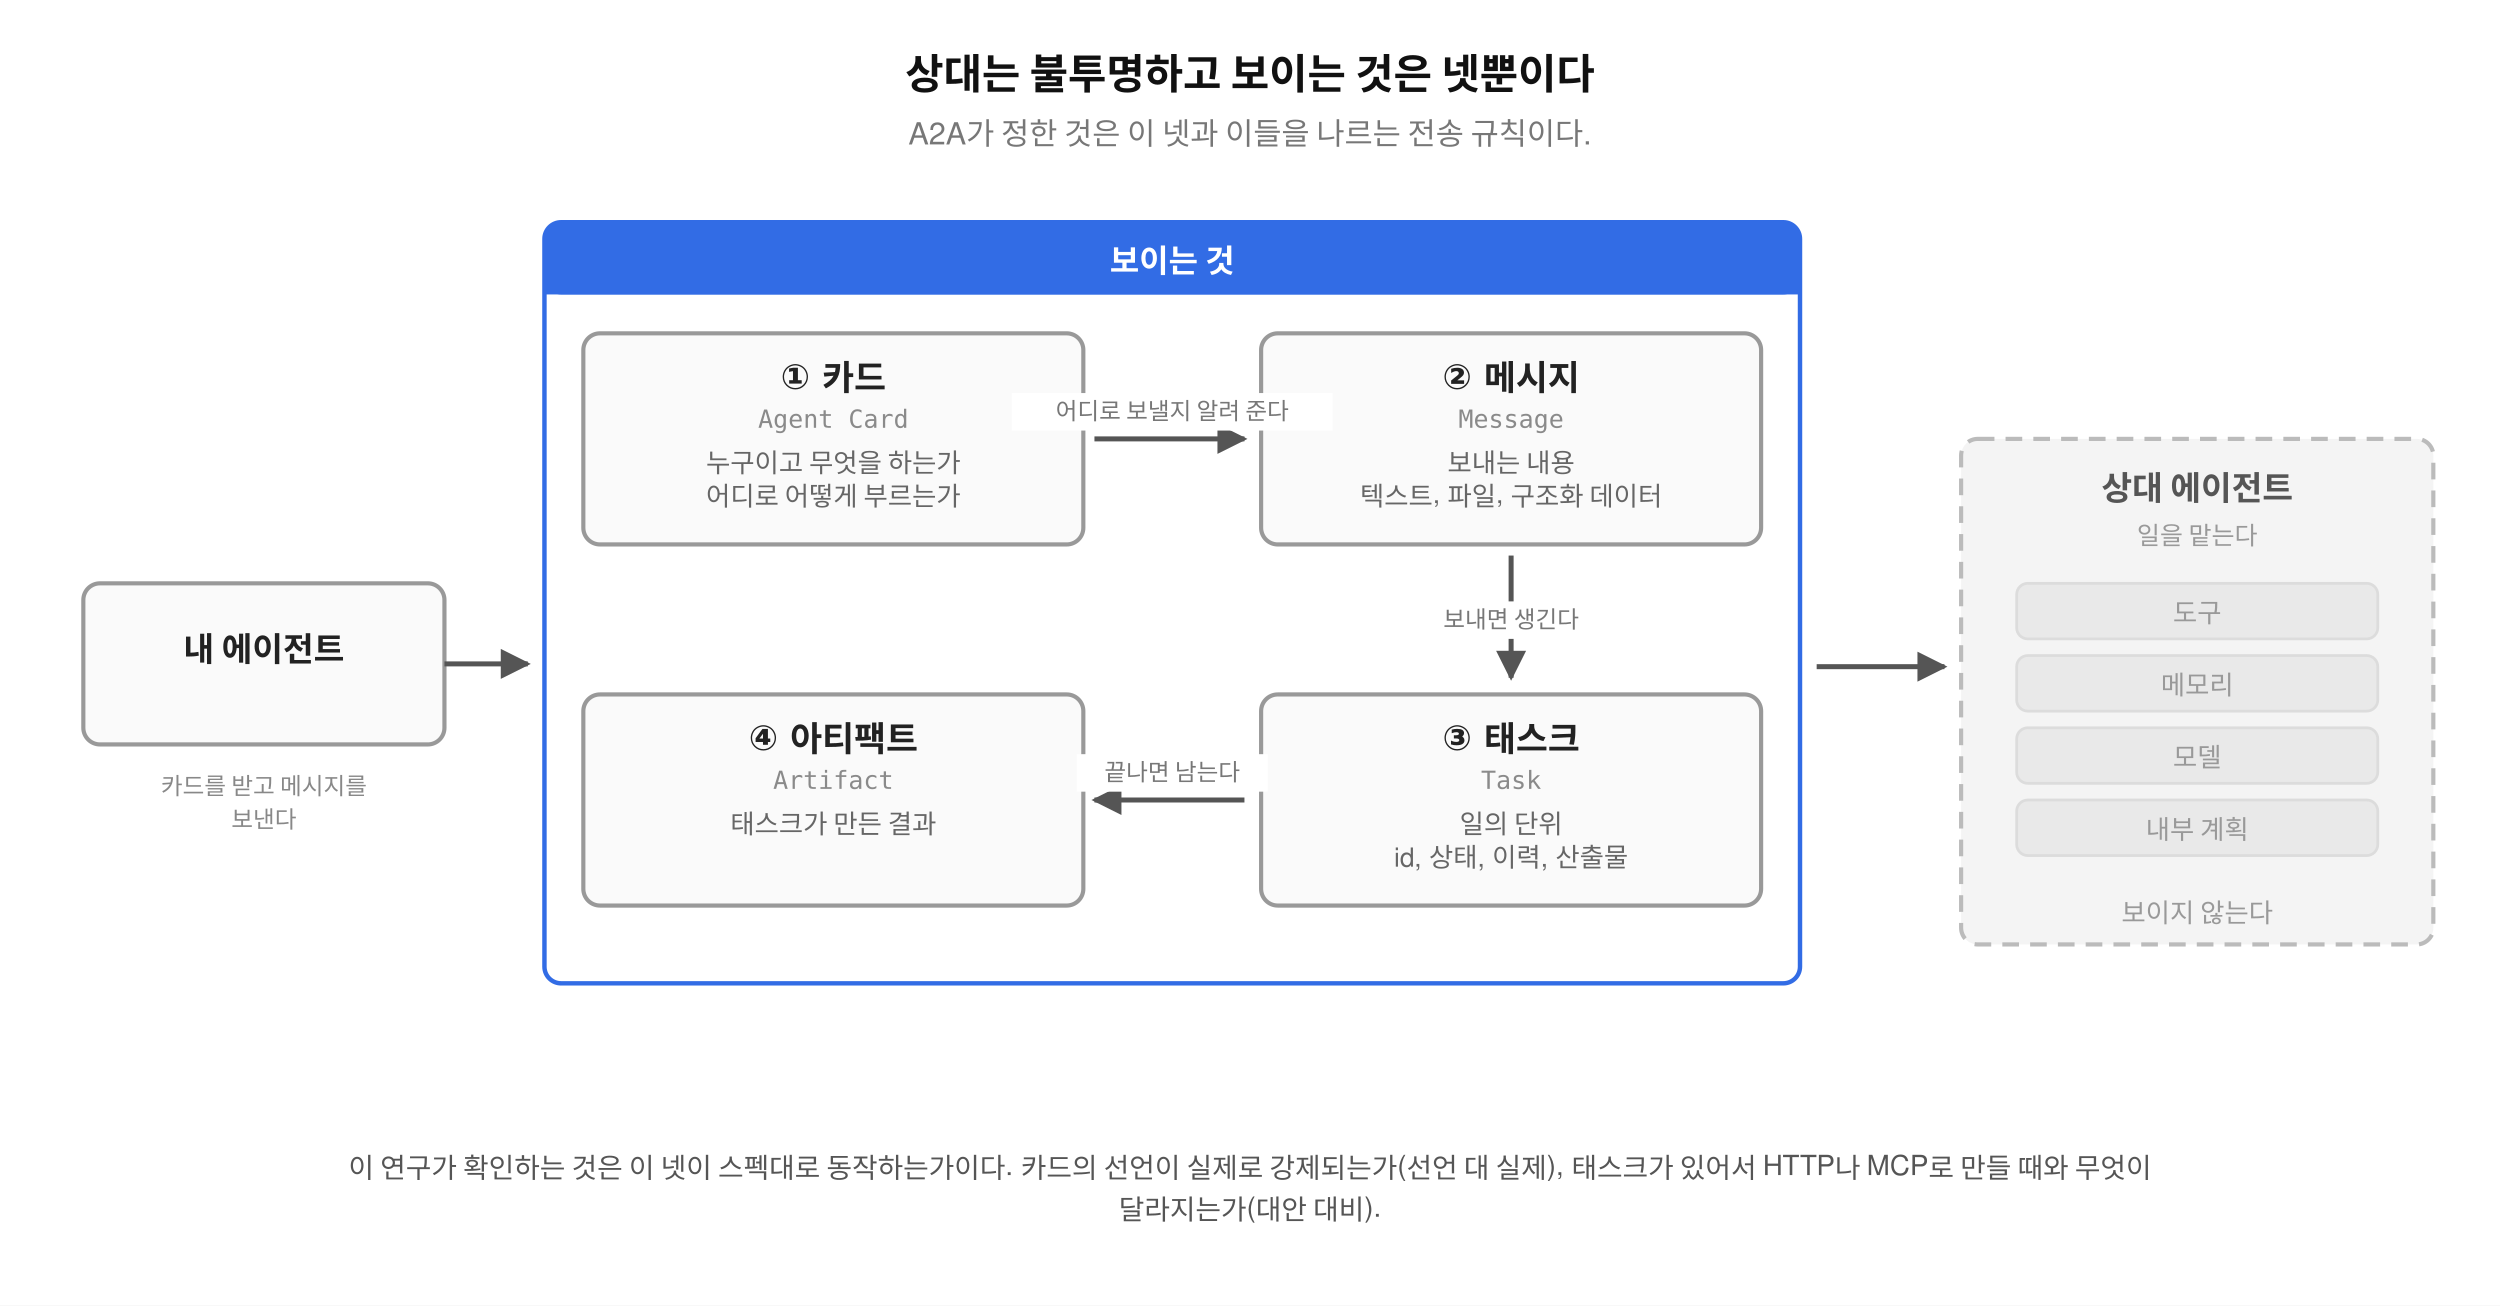
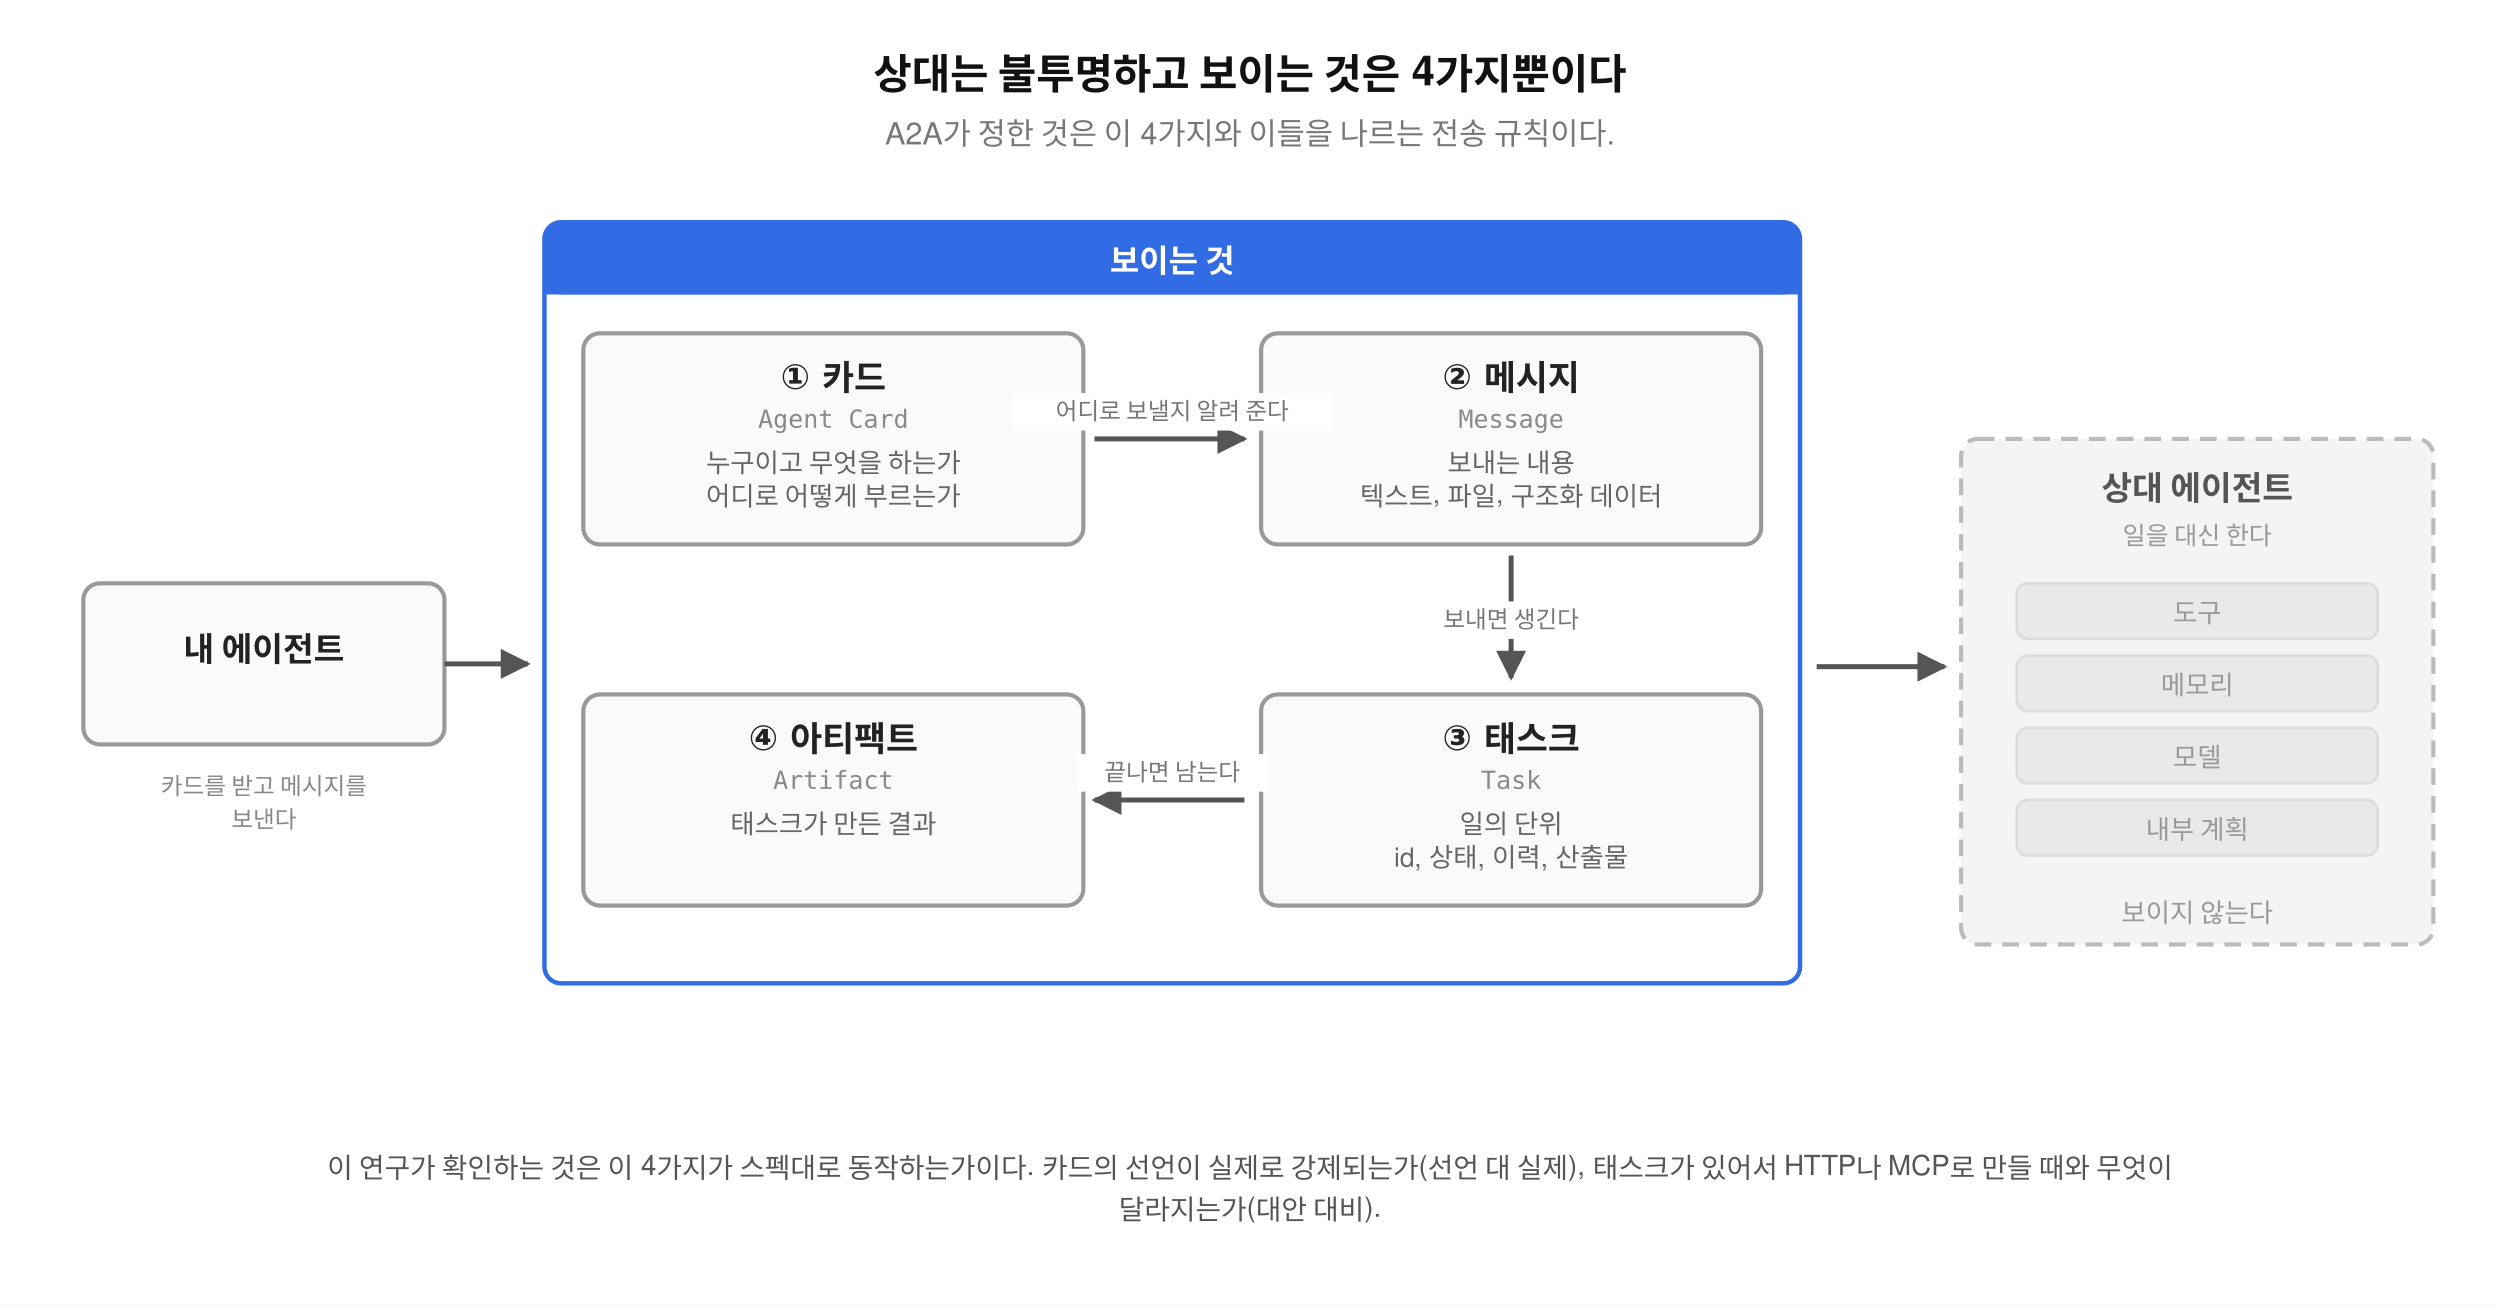
<svg xmlns="http://www.w3.org/2000/svg" viewBox="0 0 900 470" font-family="Helvetica, Arial, sans-serif">
  <rect width="900" height="470" fill="white" />
  <defs>
    <marker id="a" viewBox="0 0 10 10" refX="9" refY="5" markerWidth="6" markerHeight="6" orient="auto">
      <path d="M0,0 L10,5 L0,10 z" fill="#555" />
    </marker>
  </defs>
-   <text x="450.0" y="32" font-size="15" fill="#111" text-anchor="middle" font-weight="bold">상대는 불투명하고 보이는 것은 넷뿐이다</text>
-   <text x="450.0" y="52" font-size="11" fill="#777" text-anchor="middle">A2A가 정한 것은 이 넷과 이들을 나르는 전송 규칙이다.</text>
+   <text x="450.0" y="32" font-size="15" fill="#111" text-anchor="middle" font-weight="bold">상대는 불투명하고 보이는 것은 4가지뿐이다</text>
+   <text x="450.0" y="52" font-size="11" fill="#777" text-anchor="middle">A2A가 정한 것은 이 4가지와 이들을 나르는 전송 규칙이다.</text>
  <rect x="30" y="210" width="130" height="58" rx="6" fill="#fafafa" stroke="#999" stroke-width="1.5" />
  <text x="95" y="238" font-size="12" fill="#222" text-anchor="middle" font-weight="bold">내 에이전트</text>
  <text x="95" y="286" font-size="8.5" fill="#888" text-anchor="middle">카드를 받고 메시지를</text>
  <text x="95" y="298" font-size="8.5" fill="#888" text-anchor="middle">보낸다</text>
  <rect x="196" y="80" width="452" height="274" rx="6" fill="#ffffff" stroke="#326CE5" stroke-width="1.6" />
  <rect x="196" y="80" width="452" height="26" rx="6" fill="#326CE5" />
  <rect x="196" y="96" width="452" height="10" fill="#326CE5" />
  <text x="422.0" y="98" font-size="11.5" fill="#ffffff" text-anchor="middle" font-weight="bold">보이는 것</text>
  <rect x="210" y="120" width="180" height="76" rx="6" fill="#fafafa" stroke="#999" stroke-width="1.5" />
  <text x="300.0" y="140" font-size="12.5" fill="#222" text-anchor="middle" font-weight="bold">① 카드</text>
  <text x="300.0" y="154" font-size="9" fill="#8a8a8a" text-anchor="middle" font-family="Menlo, monospace">Agent Card</text>
  <text x="300.0" y="170" font-size="9.5" fill="#666" text-anchor="middle">누구이고 무엇을 하는가</text>
  <text x="300.0" y="182" font-size="9.5" fill="#666" text-anchor="middle">어디로 어떻게 부르는가</text>
  <rect x="454" y="120" width="180" height="76" rx="6" fill="#fafafa" stroke="#999" stroke-width="1.5" />
  <text x="544.0" y="140" font-size="12.5" fill="#222" text-anchor="middle" font-weight="bold">② 메시지</text>
  <text x="544.0" y="154" font-size="9" fill="#8a8a8a" text-anchor="middle" font-family="Menlo, monospace">Message</text>
  <text x="544.0" y="170" font-size="9.5" fill="#666" text-anchor="middle">보내는 내용</text>
  <text x="544.0" y="182" font-size="9.5" fill="#666" text-anchor="middle">텍스트, 파일, 구조화 데이터</text>
  <rect x="454" y="250" width="180" height="76" rx="6" fill="#fafafa" stroke="#999" stroke-width="1.5" />
  <text x="544.0" y="270" font-size="12.5" fill="#222" text-anchor="middle" font-weight="bold">③ 태스크</text>
  <text x="544.0" y="284" font-size="9" fill="#8a8a8a" text-anchor="middle" font-family="Menlo, monospace">Task</text>
  <text x="544.0" y="300" font-size="9.5" fill="#666" text-anchor="middle">일의 단위</text>
  <text x="544.0" y="312" font-size="9.5" fill="#666" text-anchor="middle">id, 상태, 이력, 산출물</text>
  <rect x="210" y="250" width="180" height="76" rx="6" fill="#fafafa" stroke="#999" stroke-width="1.5" />
  <text x="300.0" y="270" font-size="12.5" fill="#222" text-anchor="middle" font-weight="bold">④ 아티팩트</text>
  <text x="300.0" y="284" font-size="9" fill="#8a8a8a" text-anchor="middle" font-family="Menlo, monospace">Artifact</text>
  <text x="300.0" y="300" font-size="9.5" fill="#666" text-anchor="middle">태스크가 만든 결과</text>
  <line x1="394" y1="158.0" x2="448" y2="158.0" stroke="#555" stroke-width="1.8" marker-end="url(#a)" />
  <rect x="364.238" y="141.5" width="115.525" height="13.5" fill="white" />
  <text x="422.0" y="151.0" font-size="8.5" fill="#777" text-anchor="middle">어디로 보낼지 알려 준다</text>
  <line x1="544.0" y1="200" x2="544.0" y2="244" stroke="#555" stroke-width="1.8" marker-end="url(#a)" />
  <rect x="509.613" y="216.5" width="68.775" height="13.5" fill="white" />
  <text x="544.0" y="226.0" font-size="8.5" fill="#777" text-anchor="middle">보내면 생긴다</text>
  <line x1="448" y1="288.0" x2="394" y2="288.0" stroke="#555" stroke-width="1.8" marker-end="url(#a)" />
  <rect x="387.613" y="271.5" width="68.775" height="13.5" fill="white" />
  <text x="422.0" y="281.0" font-size="8.5" fill="#777" text-anchor="middle">끝나면 남는다</text>
  <rect x="706" y="158" width="170" height="182" rx="6" fill="#f4f4f4" stroke="#bbb" stroke-width="1.5" stroke-dasharray="6 4" />
  <text x="791.0" y="180" font-size="12" fill="#555" text-anchor="middle" font-weight="bold">상대 에이전트</text>
-   <text x="791.0" y="196" font-size="9" fill="#999" text-anchor="middle">일을 맡는다</text>
+   <text x="791.0" y="196" font-size="9" fill="#999" text-anchor="middle">일을 대신 한다</text>
  <rect x="726" y="210" width="130" height="20" rx="4" fill="#e9e9e9" stroke="#dcdcdc" stroke-width="1" />
  <text x="791.0" y="224" font-size="9.5" fill="#999" text-anchor="middle">도구</text>
  <rect x="726" y="236" width="130" height="20" rx="4" fill="#e9e9e9" stroke="#dcdcdc" stroke-width="1" />
  <text x="791.0" y="250" font-size="9.5" fill="#999" text-anchor="middle">메모리</text>
  <rect x="726" y="262" width="130" height="20" rx="4" fill="#e9e9e9" stroke="#dcdcdc" stroke-width="1" />
  <text x="791.0" y="276" font-size="9.5" fill="#999" text-anchor="middle">모델</text>
  <rect x="726" y="288" width="130" height="20" rx="4" fill="#e9e9e9" stroke="#dcdcdc" stroke-width="1" />
  <text x="791.0" y="302" font-size="9.5" fill="#999" text-anchor="middle">내부 계획</text>
  <text x="791.0" y="332" font-size="9.5" fill="#999" text-anchor="middle">보이지 않는다</text>
  <line x1="160" y1="239" x2="190" y2="239" stroke="#555" stroke-width="1.8" marker-end="url(#a)" />
  <line x1="654" y1="240" x2="700" y2="240" stroke="#555" stroke-width="1.8" marker-end="url(#a)" />
-   <text x="450.0" y="424" font-size="10" fill="#555" text-anchor="middle">이 연구가 확인하는 것은 이 넷이 스펙대로 동작하는가이다. 카드의 선언이 실제로 강제되는가(선언 대 실제), 태스크가 있어서 HTTP나 MCP로 만들 때와 무엇이</text>
+   <text x="450.0" y="424" font-size="10" fill="#555" text-anchor="middle">이 연구가 확인하는 것은 이 4가지가 스펙대로 동작하는가이다. 카드의 선언이 실제로 강제되는가(선언 대 실제), 태스크가 있어서 HTTP나 MCP로 만들 때와 무엇이</text>
  <text x="450.0" y="439" font-size="10" fill="#555" text-anchor="middle">달라지는가(대안 대비).</text>
</svg>
